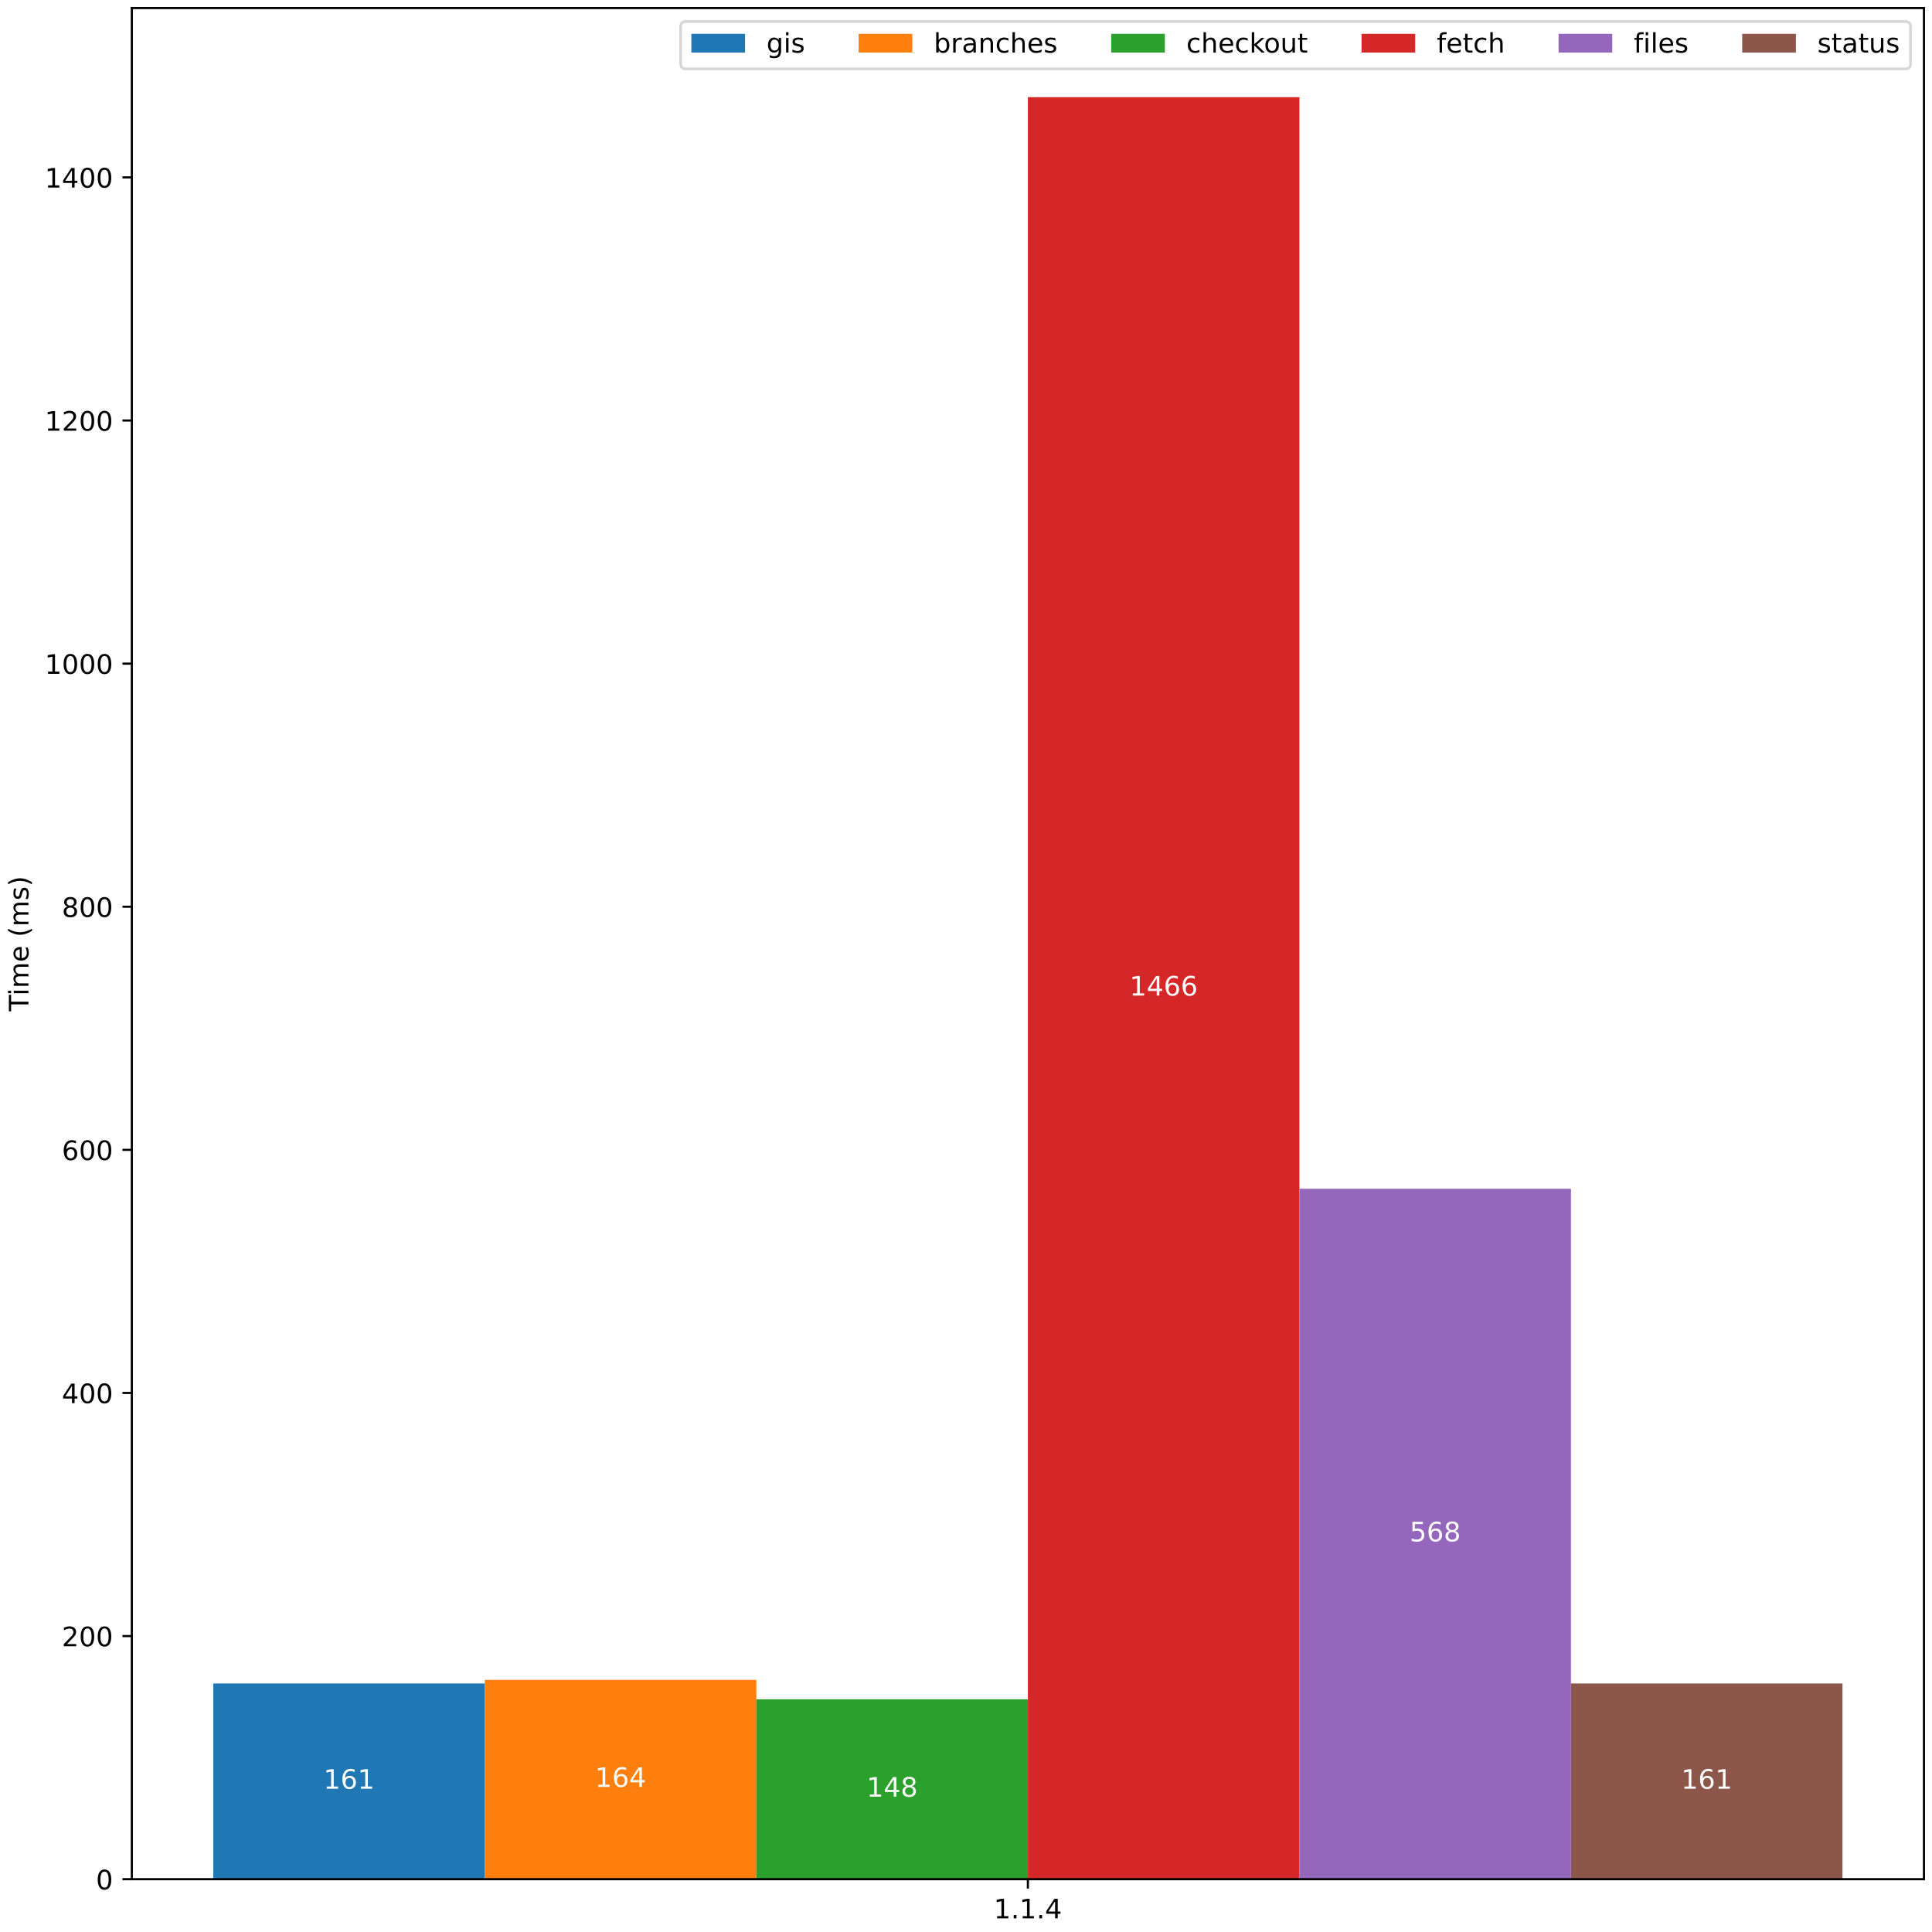
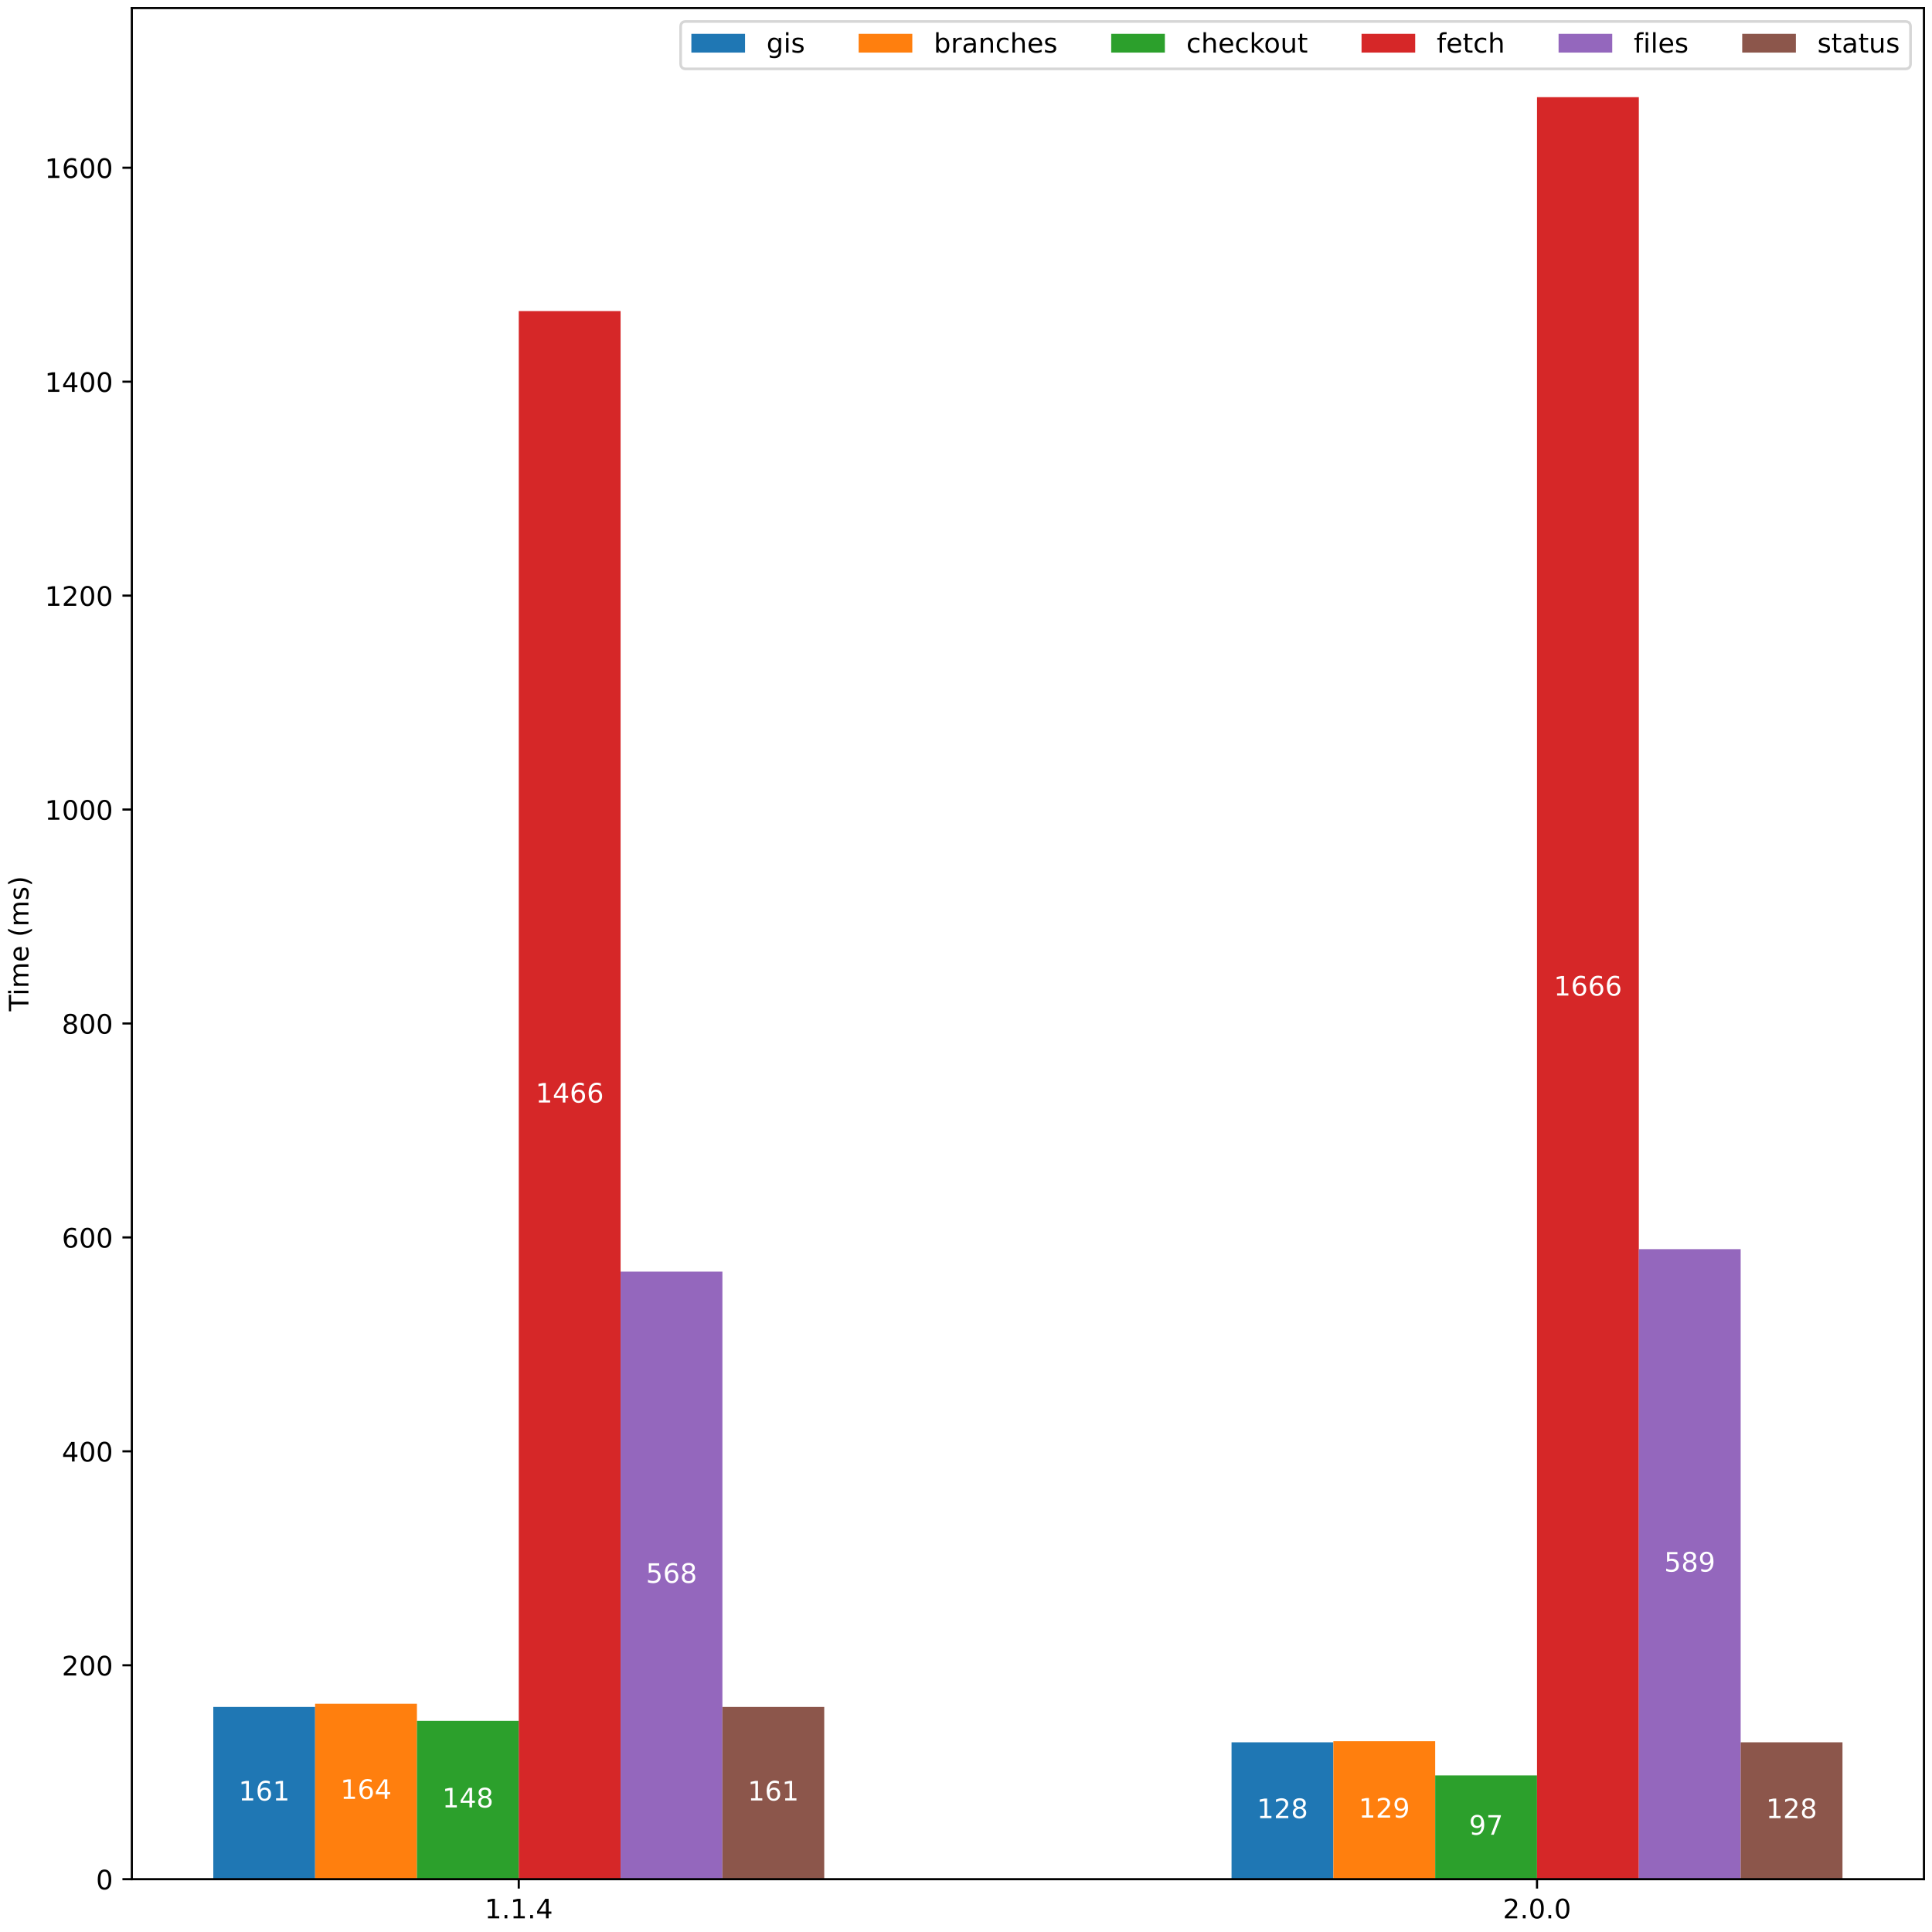
<svg xmlns="http://www.w3.org/2000/svg" xmlns:xlink="http://www.w3.org/1999/xlink" width="720pt" height="720pt" viewBox="0 0 720 720" version="1.1">
  <defs>
    <style type="text/css">*{stroke-linejoin: round; stroke-linecap: butt}</style>
  </defs>
  <g id="figure_1">
    <g id="patch_1">
      <path d="M 0 720  L 720 720  L 720 0  L 0 0  z " style="fill: #ffffff" />
    </g>
    <g id="axes_1">
      <g id="patch_2">
        <path d="M 49.128 700.322  L 717 700.322  L 717 3  L 49.128 3  z " style="fill: #ffffff" />
      </g>
      <g id="patch_3">
-         <path d="M 79.486 700.322  L 180.679 700.322  L 180.679 627.387  L 79.486 627.387  z " clip-path="url(#p3c51e7280e)" style="fill: #1f77b4" />
+         <path d="M 79.486 700.322  L 117.433 700.322  L 117.433 636.142  L 79.486 636.142  z " clip-path="url(#pac0bb579d7)" style="fill: #1f77b4" />
      </g>
      <g id="patch_4">
-         <path d="M 180.679 700.322  L 281.871 700.322  L 281.871 626.028  L 180.679 626.028  z " clip-path="url(#p3c51e7280e)" style="fill: #ff7f0e" />
+         <path d="M 458.959 700.322  L 496.906 700.322  L 496.906 649.297  L 458.959 649.297  z " clip-path="url(#pac0bb579d7)" style="fill: #1f77b4" />
      </g>
      <g id="patch_5">
-         <path d="M 281.871 700.322  L 383.064 700.322  L 383.064 633.276  L 281.871 633.276  z " clip-path="url(#p3c51e7280e)" style="fill: #2ca02c" />
+         <path d="M 117.433 700.322  L 155.381 700.322  L 155.381 634.947  L 117.433 634.947  z " clip-path="url(#pac0bb579d7)" style="fill: #ff7f0e" />
      </g>
      <g id="patch_6">
-         <path d="M 383.064 700.322  L 484.257 700.322  L 484.257 36.206  L 383.064 36.206  z " clip-path="url(#p3c51e7280e)" style="fill: #d62728" />
+         <path d="M 496.906 700.322  L 534.853 700.322  L 534.853 648.899  L 496.906 648.899  z " clip-path="url(#pac0bb579d7)" style="fill: #ff7f0e" />
      </g>
      <g id="patch_7">
-         <path d="M 484.257 700.322  L 585.449 700.322  L 585.449 443.011  L 484.257 443.011  z " clip-path="url(#p3c51e7280e)" style="fill: #9467bd" />
+         <path d="M 155.381 700.322  L 193.328 700.322  L 193.328 641.325  L 155.381 641.325  z " clip-path="url(#pac0bb579d7)" style="fill: #2ca02c" />
      </g>
      <g id="patch_8">
-         <path d="M 585.449 700.322  L 686.642 700.322  L 686.642 627.387  L 585.449 627.387  z " clip-path="url(#p3c51e7280e)" style="fill: #8c564b" />
+         <path d="M 534.853 700.322  L 572.8 700.322  L 572.8 661.655  L 534.853 661.655  z " clip-path="url(#pac0bb579d7)" style="fill: #2ca02c" />
+       </g>
+       <g id="patch_9">
+         <path d="M 193.328 700.322  L 231.275 700.322  L 231.275 115.932  L 193.328 115.932  z " clip-path="url(#pac0bb579d7)" style="fill: #d62728" />
+       </g>
+       <g id="patch_10">
+         <path d="M 572.8 700.322  L 610.747 700.322  L 610.747 36.206  L 572.8 36.206  z " clip-path="url(#pac0bb579d7)" style="fill: #d62728" />
+       </g>
+       <g id="patch_11">
+         <path d="M 231.275 700.322  L 269.222 700.322  L 269.222 473.9  L 231.275 473.9  z " clip-path="url(#pac0bb579d7)" style="fill: #9467bd" />
+       </g>
+       <g id="patch_12">
+         <path d="M 610.747 700.322  L 648.695 700.322  L 648.695 465.529  L 610.747 465.529  z " clip-path="url(#pac0bb579d7)" style="fill: #9467bd" />
+       </g>
+       <g id="patch_13">
+         <path d="M 269.222 700.322  L 307.17 700.322  L 307.17 636.142  L 269.222 636.142  z " clip-path="url(#pac0bb579d7)" style="fill: #8c564b" />
+       </g>
+       <g id="patch_14">
+         <path d="M 648.695 700.322  L 686.642 700.322  L 686.642 649.297  L 648.695 649.297  z " clip-path="url(#pac0bb579d7)" style="fill: #8c564b" />
      </g>
      <g id="matplotlib.axis_1">
        <g id="xtick_1">
          <g id="line2d_1">
            <defs>
-               <path id="m90d30bea51" d="M 0 0  L 0 3.5  " style="stroke: #000000; stroke-width: 0.8" />
-             </defs>
-             <g>
-               <use xlink:href="#m90d30bea51" x="383.064" y="700.322" style="stroke: #000000; stroke-width: 0.8" />
+               <path id="m6e37bcc696" d="M 0 0  L 0 3.5  " style="stroke: #000000; stroke-width: 0.8" />
+             </defs>
+             <g>
+               <use xlink:href="#m6e37bcc696" x="193.328" y="700.322" style="stroke: #000000; stroke-width: 0.8" />
            </g>
          </g>
          <g id="text_1">
-             <g transform="translate(370.3422 714.9201) scale(0.1 -0.1)">
+             <g transform="translate(180.606 714.9201) scale(0.1 -0.1)">
              <defs>
                <path id="DejaVuSans-31" d="M 794 531  L 1825 531  L 1825 4091  L 703 3866  L 703 4441  L 1819 4666  L 2450 4666  L 2450 531  L 3481 531  L 3481 0  L 794 0  L 794 531  z " transform="scale(0.015625)" />
                <path id="DejaVuSans-2e" d="M 684 794  L 1344 794  L 1344 0  L 684 0  L 684 794  z " transform="scale(0.015625)" />
                <path id="DejaVuSans-34" d="M 2419 4116  L 825 1625  L 2419 1625  L 2419 4116  z M 2253 4666  L 3047 4666  L 3047 1625  L 3713 1625  L 3713 1100  L 3047 1100  L 3047 0  L 2419 0  L 2419 1100  L 313 1100  L 313 1709  L 2253 4666  z " transform="scale(0.015625)" />
              </defs>
              <use xlink:href="#DejaVuSans-31" />
              <use xlink:href="#DejaVuSans-2e" x="63.623" />
              <use xlink:href="#DejaVuSans-31" x="95.41" />
              <use xlink:href="#DejaVuSans-2e" x="159.033" />
              <use xlink:href="#DejaVuSans-34" x="190.82" />
            </g>
          </g>
        </g>
+         <g id="xtick_2">
+           <g id="line2d_2">
+             <g>
+               <use xlink:href="#m6e37bcc696" x="572.8" y="700.322" style="stroke: #000000; stroke-width: 0.8" />
+             </g>
+           </g>
+           <g id="text_2">
+             <g transform="translate(560.0784 714.9201) scale(0.1 -0.1)">
+               <defs>
+                 <path id="DejaVuSans-32" d="M 1228 531  L 3431 531  L 3431 0  L 469 0  L 469 531  Q 828 903 1448 1529  Q 2069 2156 2228 2338  Q 2531 2678 2651 2914  Q 2772 3150 2772 3378  Q 2772 3750 2511 3984  Q 2250 4219 1831 4219  Q 1534 4219 1204 4116  Q 875 4013 500 3803  L 500 4441  Q 881 4594 1212 4672  Q 1544 4750 1819 4750  Q 2544 4750 2975 4387  Q 3406 4025 3406 3419  Q 3406 3131 3298 2873  Q 3191 2616 2906 2266  Q 2828 2175 2409 1742  Q 1991 1309 1228 531  z " transform="scale(0.015625)" />
+                 <path id="DejaVuSans-30" d="M 2034 4250  Q 1547 4250 1301 3770  Q 1056 3291 1056 2328  Q 1056 1369 1301 889  Q 1547 409 2034 409  Q 2525 409 2770 889  Q 3016 1369 3016 2328  Q 3016 3291 2770 3770  Q 2525 4250 2034 4250  z M 2034 4750  Q 2819 4750 3233 4129  Q 3647 3509 3647 2328  Q 3647 1150 3233 529  Q 2819 -91 2034 -91  Q 1250 -91 836 529  Q 422 1150 422 2328  Q 422 3509 836 4129  Q 1250 4750 2034 4750  z " transform="scale(0.015625)" />
+               </defs>
+               <use xlink:href="#DejaVuSans-32" />
+               <use xlink:href="#DejaVuSans-2e" x="63.623" />
+               <use xlink:href="#DejaVuSans-30" x="95.41" />
+               <use xlink:href="#DejaVuSans-2e" x="159.033" />
+               <use xlink:href="#DejaVuSans-30" x="190.82" />
+             </g>
+           </g>
+         </g>
      </g>
      <g id="matplotlib.axis_2">
        <g id="ytick_1">
-           <g id="line2d_2">
-             <defs>
-               <path id="m72f579a4dd" d="M 0 0  L -3.5 0  " style="stroke: #000000; stroke-width: 0.8" />
-             </defs>
-             <g>
-               <use xlink:href="#m72f579a4dd" x="49.128" y="700.322" style="stroke: #000000; stroke-width: 0.8" />
-             </g>
-           </g>
-           <g id="text_2">
+           <g id="line2d_3">
+             <defs>
+               <path id="mee620f726d" d="M 0 0  L -3.5 0  " style="stroke: #000000; stroke-width: 0.8" />
+             </defs>
+             <g>
+               <use xlink:href="#mee620f726d" x="49.128" y="700.322" style="stroke: #000000; stroke-width: 0.8" />
+             </g>
+           </g>
+           <g id="text_3">
            <g transform="translate(35.76586 704.1209) scale(0.1 -0.1)">
-               <defs>
-                 <path id="DejaVuSans-30" d="M 2034 4250  Q 1547 4250 1301 3770  Q 1056 3291 1056 2328  Q 1056 1369 1301 889  Q 1547 409 2034 409  Q 2525 409 2770 889  Q 3016 1369 3016 2328  Q 3016 3291 2770 3770  Q 2525 4250 2034 4250  z M 2034 4750  Q 2819 4750 3233 4129  Q 3647 3509 3647 2328  Q 3647 1150 3233 529  Q 2819 -91 2034 -91  Q 1250 -91 836 529  Q 422 1150 422 2328  Q 422 3509 836 4129  Q 1250 4750 2034 4750  z " transform="scale(0.015625)" />
-               </defs>
              <use xlink:href="#DejaVuSans-30" />
            </g>
          </g>
        </g>
        <g id="ytick_2">
-           <g id="line2d_3">
-             <g>
-               <use xlink:href="#m72f579a4dd" x="49.128" y="609.719" style="stroke: #000000; stroke-width: 0.8" />
-             </g>
-           </g>
-           <g id="text_3">
-             <g transform="translate(23.04087 613.5185) scale(0.1 -0.1)">
-               <defs>
-                 <path id="DejaVuSans-32" d="M 1228 531  L 3431 531  L 3431 0  L 469 0  L 469 531  Q 828 903 1448 1529  Q 2069 2156 2228 2338  Q 2531 2678 2651 2914  Q 2772 3150 2772 3378  Q 2772 3750 2511 3984  Q 2250 4219 1831 4219  Q 1534 4219 1204 4116  Q 875 4013 500 3803  L 500 4441  Q 881 4594 1212 4672  Q 1544 4750 1819 4750  Q 2544 4750 2975 4387  Q 3406 4025 3406 3419  Q 3406 3131 3298 2873  Q 3191 2616 2906 2266  Q 2828 2175 2409 1742  Q 1991 1309 1228 531  z " transform="scale(0.015625)" />
-               </defs>
+           <g id="line2d_4">
+             <g>
+               <use xlink:href="#mee620f726d" x="49.128" y="620.596" style="stroke: #000000; stroke-width: 0.8" />
+             </g>
+           </g>
+           <g id="text_4">
+             <g transform="translate(23.04087 624.3951) scale(0.1 -0.1)">
              <use xlink:href="#DejaVuSans-32" />
              <use xlink:href="#DejaVuSans-30" x="63.623" />
              <use xlink:href="#DejaVuSans-30" x="127.246" />
            </g>
          </g>
        </g>
        <g id="ytick_3">
-           <g id="line2d_4">
-             <g>
-               <use xlink:href="#m72f579a4dd" x="49.128" y="519.117" style="stroke: #000000; stroke-width: 0.8" />
-             </g>
-           </g>
-           <g id="text_4">
-             <g transform="translate(23.04087 522.916) scale(0.1 -0.1)">
+           <g id="line2d_5">
+             <g>
+               <use xlink:href="#mee620f726d" x="49.128" y="540.87" style="stroke: #000000; stroke-width: 0.8" />
+             </g>
+           </g>
+           <g id="text_5">
+             <g transform="translate(23.04087 544.6693) scale(0.1 -0.1)">
              <use xlink:href="#DejaVuSans-34" />
              <use xlink:href="#DejaVuSans-30" x="63.623" />
              <use xlink:href="#DejaVuSans-30" x="127.246" />
            </g>
          </g>
        </g>
        <g id="ytick_4">
-           <g id="line2d_5">
-             <g>
-               <use xlink:href="#m72f579a4dd" x="49.128" y="428.514" style="stroke: #000000; stroke-width: 0.8" />
-             </g>
-           </g>
-           <g id="text_5">
-             <g transform="translate(23.04087 432.3136) scale(0.1 -0.1)">
+           <g id="line2d_6">
+             <g>
+               <use xlink:href="#mee620f726d" x="49.128" y="461.144" style="stroke: #000000; stroke-width: 0.8" />
+             </g>
+           </g>
+           <g id="text_6">
+             <g transform="translate(23.04087 464.9436) scale(0.1 -0.1)">
              <defs>
                <path id="DejaVuSans-36" d="M 2113 2584  Q 1688 2584 1439 2293  Q 1191 2003 1191 1497  Q 1191 994 1439 701  Q 1688 409 2113 409  Q 2538 409 2786 701  Q 3034 994 3034 1497  Q 3034 2003 2786 2293  Q 2538 2584 2113 2584  z M 3366 4563  L 3366 3988  Q 3128 4100 2886 4159  Q 2644 4219 2406 4219  Q 1781 4219 1451 3797  Q 1122 3375 1075 2522  Q 1259 2794 1537 2939  Q 1816 3084 2150 3084  Q 2853 3084 3261 2657  Q 3669 2231 3669 1497  Q 3669 778 3244 343  Q 2819 -91 2113 -91  Q 1303 -91 875 529  Q 447 1150 447 2328  Q 447 3434 972 4092  Q 1497 4750 2381 4750  Q 2619 4750 2861 4703  Q 3103 4656 3366 4563  z " transform="scale(0.015625)" />
              </defs>
              <use xlink:href="#DejaVuSans-36" />
              <use xlink:href="#DejaVuSans-30" x="63.623" />
              <use xlink:href="#DejaVuSans-30" x="127.246" />
            </g>
          </g>
        </g>
        <g id="ytick_5">
-           <g id="line2d_6">
-             <g>
-               <use xlink:href="#m72f579a4dd" x="49.128" y="337.912" style="stroke: #000000; stroke-width: 0.8" />
-             </g>
-           </g>
-           <g id="text_6">
-             <g transform="translate(23.04087 341.7112) scale(0.1 -0.1)">
+           <g id="line2d_7">
+             <g>
+               <use xlink:href="#mee620f726d" x="49.128" y="381.419" style="stroke: #000000; stroke-width: 0.8" />
+             </g>
+           </g>
+           <g id="text_7">
+             <g transform="translate(23.04087 385.2178) scale(0.1 -0.1)">
              <defs>
                <path id="DejaVuSans-38" d="M 2034 2216  Q 1584 2216 1326 1975  Q 1069 1734 1069 1313  Q 1069 891 1326 650  Q 1584 409 2034 409  Q 2484 409 2743 651  Q 3003 894 3003 1313  Q 3003 1734 2745 1975  Q 2488 2216 2034 2216  z M 1403 2484  Q 997 2584 770 2862  Q 544 3141 544 3541  Q 544 4100 942 4425  Q 1341 4750 2034 4750  Q 2731 4750 3128 4425  Q 3525 4100 3525 3541  Q 3525 3141 3298 2862  Q 3072 2584 2669 2484  Q 3125 2378 3379 2068  Q 3634 1759 3634 1313  Q 3634 634 3220 271  Q 2806 -91 2034 -91  Q 1263 -91 848 271  Q 434 634 434 1313  Q 434 1759 690 2068  Q 947 2378 1403 2484  z M 1172 3481  Q 1172 3119 1398 2916  Q 1625 2713 2034 2713  Q 2441 2713 2670 2916  Q 2900 3119 2900 3481  Q 2900 3844 2670 4047  Q 2441 4250 2034 4250  Q 1625 4250 1398 4047  Q 1172 3844 1172 3481  z " transform="scale(0.015625)" />
              </defs>
              <use xlink:href="#DejaVuSans-38" />
              <use xlink:href="#DejaVuSans-30" x="63.623" />
              <use xlink:href="#DejaVuSans-30" x="127.246" />
            </g>
          </g>
        </g>
        <g id="ytick_6">
-           <g id="line2d_7">
-             <g>
-               <use xlink:href="#m72f579a4dd" x="49.128" y="247.31" style="stroke: #000000; stroke-width: 0.8" />
-             </g>
-           </g>
-           <g id="text_7">
-             <g transform="translate(16.67836 251.1088) scale(0.1 -0.1)">
+           <g id="line2d_8">
+             <g>
+               <use xlink:href="#mee620f726d" x="49.128" y="301.693" style="stroke: #000000; stroke-width: 0.8" />
+             </g>
+           </g>
+           <g id="text_8">
+             <g transform="translate(16.67836 305.492) scale(0.1 -0.1)">
              <use xlink:href="#DejaVuSans-31" />
              <use xlink:href="#DejaVuSans-30" x="63.623" />
              <use xlink:href="#DejaVuSans-30" x="127.246" />
              <use xlink:href="#DejaVuSans-30" x="190.869" />
            </g>
          </g>
        </g>
        <g id="ytick_7">
-           <g id="line2d_8">
-             <g>
-               <use xlink:href="#m72f579a4dd" x="49.128" y="156.707" style="stroke: #000000; stroke-width: 0.8" />
-             </g>
-           </g>
-           <g id="text_8">
-             <g transform="translate(16.67836 160.5064) scale(0.1 -0.1)">
+           <g id="line2d_9">
+             <g>
+               <use xlink:href="#mee620f726d" x="49.128" y="221.967" style="stroke: #000000; stroke-width: 0.8" />
+             </g>
+           </g>
+           <g id="text_9">
+             <g transform="translate(16.67836 225.7663) scale(0.1 -0.1)">
              <use xlink:href="#DejaVuSans-31" />
              <use xlink:href="#DejaVuSans-32" x="63.623" />
              <use xlink:href="#DejaVuSans-30" x="127.246" />
              <use xlink:href="#DejaVuSans-30" x="190.869" />
            </g>
          </g>
        </g>
        <g id="ytick_8">
-           <g id="line2d_9">
-             <g>
-               <use xlink:href="#m72f579a4dd" x="49.128" y="66.105" style="stroke: #000000; stroke-width: 0.8" />
-             </g>
-           </g>
-           <g id="text_9">
-             <g transform="translate(16.67836 69.90403) scale(0.1 -0.1)">
+           <g id="line2d_10">
+             <g>
+               <use xlink:href="#mee620f726d" x="49.128" y="142.241" style="stroke: #000000; stroke-width: 0.8" />
+             </g>
+           </g>
+           <g id="text_10">
+             <g transform="translate(16.67836 146.0405) scale(0.1 -0.1)">
              <use xlink:href="#DejaVuSans-31" />
              <use xlink:href="#DejaVuSans-34" x="63.623" />
              <use xlink:href="#DejaVuSans-30" x="127.246" />
              <use xlink:href="#DejaVuSans-30" x="190.869" />
            </g>
          </g>
        </g>
-         <g id="text_10">
+         <g id="ytick_9">
+           <g id="line2d_11">
+             <g>
+               <use xlink:href="#mee620f726d" x="49.128" y="62.516" style="stroke: #000000; stroke-width: 0.8" />
+             </g>
+           </g>
+           <g id="text_11">
+             <g transform="translate(16.67836 66.31474) scale(0.1 -0.1)">
+               <use xlink:href="#DejaVuSans-31" />
+               <use xlink:href="#DejaVuSans-36" x="63.623" />
+               <use xlink:href="#DejaVuSans-30" x="127.246" />
+               <use xlink:href="#DejaVuSans-30" x="190.869" />
+             </g>
+           </g>
+         </g>
+         <g id="text_12">
          <g transform="translate(10.59868 376.8602) rotate(-90) scale(0.1 -0.1)">
            <defs>
              <path id="DejaVuSans-54" d="M -19 4666  L 3928 4666  L 3928 4134  L 2272 4134  L 2272 0  L 1638 0  L 1638 4134  L -19 4134  L -19 4666  z " transform="scale(0.015625)" />
              <path id="DejaVuSans-69" d="M 603 3500  L 1178 3500  L 1178 0  L 603 0  L 603 3500  z M 603 4863  L 1178 4863  L 1178 4134  L 603 4134  L 603 4863  z " transform="scale(0.015625)" />
              <path id="DejaVuSans-6d" d="M 3328 2828  Q 3544 3216 3844 3400  Q 4144 3584 4550 3584  Q 5097 3584 5394 3201  Q 5691 2819 5691 2113  L 5691 0  L 5113 0  L 5113 2094  Q 5113 2597 4934 2840  Q 4756 3084 4391 3084  Q 3944 3084 3684 2787  Q 3425 2491 3425 1978  L 3425 0  L 2847 0  L 2847 2094  Q 2847 2600 2669 2842  Q 2491 3084 2119 3084  Q 1678 3084 1418 2786  Q 1159 2488 1159 1978  L 1159 0  L 581 0  L 581 3500  L 1159 3500  L 1159 2956  Q 1356 3278 1631 3431  Q 1906 3584 2284 3584  Q 2666 3584 2933 3390  Q 3200 3197 3328 2828  z " transform="scale(0.015625)" />
              <path id="DejaVuSans-65" d="M 3597 1894  L 3597 1613  L 953 1613  Q 991 1019 1311 708  Q 1631 397 2203 397  Q 2534 397 2845 478  Q 3156 559 3463 722  L 3463 178  Q 3153 47 2828 -22  Q 2503 -91 2169 -91  Q 1331 -91 842 396  Q 353 884 353 1716  Q 353 2575 817 3079  Q 1281 3584 2069 3584  Q 2775 3584 3186 3129  Q 3597 2675 3597 1894  z M 3022 2063  Q 3016 2534 2758 2815  Q 2500 3097 2075 3097  Q 1594 3097 1305 2825  Q 1016 2553 972 2059  L 3022 2063  z " transform="scale(0.015625)" />
              <path id="DejaVuSans-20" transform="scale(0.015625)" />
              <path id="DejaVuSans-28" d="M 1984 4856  Q 1566 4138 1362 3434  Q 1159 2731 1159 2009  Q 1159 1288 1364 580  Q 1569 -128 1984 -844  L 1484 -844  Q 1016 -109 783 600  Q 550 1309 550 2009  Q 550 2706 781 3412  Q 1013 4119 1484 4856  L 1984 4856  z " transform="scale(0.015625)" />
              <path id="DejaVuSans-73" d="M 2834 3397  L 2834 2853  Q 2591 2978 2328 3040  Q 2066 3103 1784 3103  Q 1356 3103 1142 2972  Q 928 2841 928 2578  Q 928 2378 1081 2264  Q 1234 2150 1697 2047  L 1894 2003  Q 2506 1872 2764 1633  Q 3022 1394 3022 966  Q 3022 478 2636 193  Q 2250 -91 1575 -91  Q 1294 -91 989 -36  Q 684 19 347 128  L 347 722  Q 666 556 975 473  Q 1284 391 1588 391  Q 1994 391 2212 530  Q 2431 669 2431 922  Q 2431 1156 2273 1281  Q 2116 1406 1581 1522  L 1381 1569  Q 847 1681 609 1914  Q 372 2147 372 2553  Q 372 3047 722 3315  Q 1072 3584 1716 3584  Q 2034 3584 2315 3537  Q 2597 3491 2834 3397  z " transform="scale(0.015625)" />
              <path id="DejaVuSans-29" d="M 513 4856  L 1013 4856  Q 1481 4119 1714 3412  Q 1947 2706 1947 2009  Q 1947 1309 1714 600  Q 1481 -109 1013 -844  L 513 -844  Q 928 -128 1133 580  Q 1338 1288 1338 2009  Q 1338 2731 1133 3434  Q 928 4138 513 4856  z " transform="scale(0.015625)" />
            </defs>
            <use xlink:href="#DejaVuSans-54" />
            <use xlink:href="#DejaVuSans-69" x="57.959" />
            <use xlink:href="#DejaVuSans-6d" x="85.742" />
            <use xlink:href="#DejaVuSans-65" x="183.154" />
            <use xlink:href="#DejaVuSans-20" x="244.678" />
            <use xlink:href="#DejaVuSans-28" x="276.465" />
            <use xlink:href="#DejaVuSans-6d" x="315.479" />
            <use xlink:href="#DejaVuSans-73" x="412.891" />
            <use xlink:href="#DejaVuSans-29" x="464.99" />
          </g>
        </g>
      </g>
-       <g id="patch_9">
+       <g id="patch_15">
        <path d="M 49.128 700.322  L 49.128 3  " style="fill: none; stroke: #000000; stroke-width: 0.8; stroke-linejoin: miter; stroke-linecap: square" />
      </g>
-       <g id="patch_10">
+       <g id="patch_16">
        <path d="M 717 700.322  L 717 3  " style="fill: none; stroke: #000000; stroke-width: 0.8; stroke-linejoin: miter; stroke-linecap: square" />
      </g>
-       <g id="patch_11">
+       <g id="patch_17">
        <path d="M 49.128 700.322  L 717 700.322  " style="fill: none; stroke: #000000; stroke-width: 0.8; stroke-linejoin: miter; stroke-linecap: square" />
      </g>
-       <g id="patch_12">
+       <g id="patch_18">
        <path d="M 49.128 3  L 717 3  " style="fill: none; stroke: #000000; stroke-width: 0.8; stroke-linejoin: miter; stroke-linecap: square" />
      </g>
-       <g id="text_11">
-         <g style="fill: #ffffff" transform="translate(120.5387 666.6135) scale(0.1 -0.1)">
+       <g id="text_13">
+         <g style="fill: #ffffff" transform="translate(88.91603 670.9914) scale(0.1 -0.1)">
          <use xlink:href="#DejaVuSans-31" />
          <use xlink:href="#DejaVuSans-36" x="63.623" />
          <use xlink:href="#DejaVuSans-31" x="127.246" />
        </g>
      </g>
-       <g id="text_12">
-         <g style="fill: #ffffff" transform="translate(221.7314 665.934) scale(0.1 -0.1)">
+       <g id="text_14">
+         <g style="fill: #ffffff" transform="translate(468.3884 677.5688) scale(0.1 -0.1)">
+           <use xlink:href="#DejaVuSans-31" />
+           <use xlink:href="#DejaVuSans-32" x="63.623" />
+           <use xlink:href="#DejaVuSans-38" x="127.246" />
+         </g>
+       </g>
+       <g id="text_15">
+         <g style="fill: #ffffff" transform="translate(126.8633 670.3934) scale(0.1 -0.1)">
          <use xlink:href="#DejaVuSans-31" />
          <use xlink:href="#DejaVuSans-36" x="63.623" />
          <use xlink:href="#DejaVuSans-34" x="127.246" />
        </g>
      </g>
-       <g id="text_13">
-         <g style="fill: #ffffff" transform="translate(322.924 669.5581) scale(0.1 -0.1)">
+       <g id="text_16">
+         <g style="fill: #ffffff" transform="translate(506.3356 677.3695) scale(0.1 -0.1)">
+           <defs>
+             <path id="DejaVuSans-39" d="M 703 97  L 703 672  Q 941 559 1184 500  Q 1428 441 1663 441  Q 2288 441 2617 861  Q 2947 1281 2994 2138  Q 2813 1869 2534 1725  Q 2256 1581 1919 1581  Q 1219 1581 811 2004  Q 403 2428 403 3163  Q 403 3881 828 4315  Q 1253 4750 1959 4750  Q 2769 4750 3195 4129  Q 3622 3509 3622 2328  Q 3622 1225 3098 567  Q 2575 -91 1691 -91  Q 1453 -91 1209 -44  Q 966 3 703 97  z M 1959 2075  Q 2384 2075 2632 2365  Q 2881 2656 2881 3163  Q 2881 3666 2632 3958  Q 2384 4250 1959 4250  Q 1534 4250 1286 3958  Q 1038 3666 1038 3163  Q 1038 2656 1286 2365  Q 1534 2075 1959 2075  z " transform="scale(0.015625)" />
+           </defs>
+           <use xlink:href="#DejaVuSans-31" />
+           <use xlink:href="#DejaVuSans-32" x="63.623" />
+           <use xlink:href="#DejaVuSans-39" x="127.246" />
+         </g>
+       </g>
+       <g id="text_17">
+         <g style="fill: #ffffff" transform="translate(164.8105 673.5825) scale(0.1 -0.1)">
          <use xlink:href="#DejaVuSans-31" />
          <use xlink:href="#DejaVuSans-34" x="63.623" />
          <use xlink:href="#DejaVuSans-38" x="127.246" />
        </g>
      </g>
-       <g id="text_14">
-         <g style="fill: #ffffff" transform="translate(420.9354 371.0232) scale(0.1 -0.1)">
+       <g id="text_18">
+         <g style="fill: #ffffff" transform="translate(547.4641 683.7475) scale(0.1 -0.1)">
+           <defs>
+             <path id="DejaVuSans-37" d="M 525 4666  L 3525 4666  L 3525 4397  L 1831 0  L 1172 0  L 2766 4134  L 525 4134  L 525 4666  z " transform="scale(0.015625)" />
+           </defs>
+           <use xlink:href="#DejaVuSans-39" />
+           <use xlink:href="#DejaVuSans-37" x="63.623" />
+         </g>
+       </g>
+       <g id="text_19">
+         <g style="fill: #ffffff" transform="translate(199.5765 410.8861) scale(0.1 -0.1)">
          <use xlink:href="#DejaVuSans-31" />
          <use xlink:href="#DejaVuSans-34" x="63.623" />
          <use xlink:href="#DejaVuSans-36" x="127.246" />
          <use xlink:href="#DejaVuSans-36" x="190.869" />
        </g>
      </g>
-       <g id="text_15">
-         <g style="fill: #ffffff" transform="translate(525.3093 574.4256) scale(0.1 -0.1)">
+       <g id="text_20">
+         <g style="fill: #ffffff" transform="translate(579.0489 371.0232) scale(0.1 -0.1)">
+           <use xlink:href="#DejaVuSans-31" />
+           <use xlink:href="#DejaVuSans-36" x="63.623" />
+           <use xlink:href="#DejaVuSans-36" x="127.246" />
+           <use xlink:href="#DejaVuSans-36" x="190.869" />
+         </g>
+       </g>
+       <g id="text_21">
+         <g style="fill: #ffffff" transform="translate(240.705 589.8704) scale(0.1 -0.1)">
          <defs>
            <path id="DejaVuSans-35" d="M 691 4666  L 3169 4666  L 3169 4134  L 1269 4134  L 1269 2991  Q 1406 3038 1543 3061  Q 1681 3084 1819 3084  Q 2600 3084 3056 2656  Q 3513 2228 3513 1497  Q 3513 744 3044 326  Q 2575 -91 1722 -91  Q 1428 -91 1123 -41  Q 819 9 494 109  L 494 744  Q 775 591 1075 516  Q 1375 441 1709 441  Q 2250 441 2565 725  Q 2881 1009 2881 1497  Q 2881 1984 2565 2268  Q 2250 2553 1709 2553  Q 1456 2553 1204 2497  Q 953 2441 691 2322  L 691 4666  z " transform="scale(0.015625)" />
          </defs>
          <use xlink:href="#DejaVuSans-35" />
          <use xlink:href="#DejaVuSans-36" x="63.623" />
          <use xlink:href="#DejaVuSans-38" x="127.246" />
        </g>
      </g>
-       <g id="text_16">
-         <g style="fill: #ffffff" transform="translate(626.5019 666.6135) scale(0.1 -0.1)">
+       <g id="text_22">
+         <g style="fill: #ffffff" transform="translate(620.1774 585.6848) scale(0.1 -0.1)">
+           <use xlink:href="#DejaVuSans-35" />
+           <use xlink:href="#DejaVuSans-38" x="63.623" />
+           <use xlink:href="#DejaVuSans-39" x="127.246" />
+         </g>
+       </g>
+       <g id="text_23">
+         <g style="fill: #ffffff" transform="translate(278.6522 670.9914) scale(0.1 -0.1)">
          <use xlink:href="#DejaVuSans-31" />
          <use xlink:href="#DejaVuSans-36" x="63.623" />
          <use xlink:href="#DejaVuSans-31" x="127.246" />
        </g>
      </g>
+       <g id="text_24">
+         <g style="fill: #ffffff" transform="translate(658.1246 677.5688) scale(0.1 -0.1)">
+           <use xlink:href="#DejaVuSans-31" />
+           <use xlink:href="#DejaVuSans-32" x="63.623" />
+           <use xlink:href="#DejaVuSans-38" x="127.246" />
+         </g>
+       </g>
      <g id="legend_1">
-         <g id="patch_13">
+         <g id="patch_19">
          <path d="M 255.654 25.678  L 710 25.678  Q 712 25.678 712 23.678  L 712 10  Q 712 8 710 8  L 255.654 8  Q 253.654 8 253.654 10  L 253.654 23.678  Q 253.654 25.678 255.654 25.678  z " style="fill: #ffffff; opacity: 0.8; stroke: #cccccc; stroke-linejoin: miter" />
        </g>
-         <g id="patch_14">
+         <g id="patch_20">
          <path d="M 257.654 19.599  L 277.654 19.599  L 277.654 12.599  L 257.654 12.599  z " style="fill: #1f77b4" />
        </g>
-         <g id="text_17">
+         <g id="text_25">
          <g transform="translate(285.6544 19.59868) scale(0.1 -0.1)">
            <defs>
              <path id="DejaVuSans-67" d="M 2906 1791  Q 2906 2416 2648 2759  Q 2391 3103 1925 3103  Q 1463 3103 1205 2759  Q 947 2416 947 1791  Q 947 1169 1205 825  Q 1463 481 1925 481  Q 2391 481 2648 825  Q 2906 1169 2906 1791  z M 3481 434  Q 3481 -459 3084 -895  Q 2688 -1331 1869 -1331  Q 1566 -1331 1297 -1286  Q 1028 -1241 775 -1147  L 775 -588  Q 1028 -725 1275 -790  Q 1522 -856 1778 -856  Q 2344 -856 2625 -561  Q 2906 -266 2906 331  L 2906 616  Q 2728 306 2450 153  Q 2172 0 1784 0  Q 1141 0 747 490  Q 353 981 353 1791  Q 353 2603 747 3093  Q 1141 3584 1784 3584  Q 2172 3584 2450 3431  Q 2728 3278 2906 2969  L 2906 3500  L 3481 3500  L 3481 434  z " transform="scale(0.015625)" />
            </defs>
            <use xlink:href="#DejaVuSans-67" />
            <use xlink:href="#DejaVuSans-69" x="63.477" />
            <use xlink:href="#DejaVuSans-73" x="91.26" />
          </g>
        </g>
-         <g id="patch_15">
+         <g id="patch_21">
          <path d="M 319.99 19.599  L 339.99 19.599  L 339.99 12.599  L 319.99 12.599  z " style="fill: #ff7f0e" />
        </g>
-         <g id="text_18">
+         <g id="text_26">
          <g transform="translate(347.9904 19.59868) scale(0.1 -0.1)">
            <defs>
              <path id="DejaVuSans-62" d="M 3116 1747  Q 3116 2381 2855 2742  Q 2594 3103 2138 3103  Q 1681 3103 1420 2742  Q 1159 2381 1159 1747  Q 1159 1113 1420 752  Q 1681 391 2138 391  Q 2594 391 2855 752  Q 3116 1113 3116 1747  z M 1159 2969  Q 1341 3281 1617 3432  Q 1894 3584 2278 3584  Q 2916 3584 3314 3078  Q 3713 2572 3713 1747  Q 3713 922 3314 415  Q 2916 -91 2278 -91  Q 1894 -91 1617 61  Q 1341 213 1159 525  L 1159 0  L 581 0  L 581 4863  L 1159 4863  L 1159 2969  z " transform="scale(0.015625)" />
              <path id="DejaVuSans-72" d="M 2631 2963  Q 2534 3019 2420 3045  Q 2306 3072 2169 3072  Q 1681 3072 1420 2755  Q 1159 2438 1159 1844  L 1159 0  L 581 0  L 581 3500  L 1159 3500  L 1159 2956  Q 1341 3275 1631 3429  Q 1922 3584 2338 3584  Q 2397 3584 2469 3576  Q 2541 3569 2628 3553  L 2631 2963  z " transform="scale(0.015625)" />
              <path id="DejaVuSans-61" d="M 2194 1759  Q 1497 1759 1228 1600  Q 959 1441 959 1056  Q 959 750 1161 570  Q 1363 391 1709 391  Q 2188 391 2477 730  Q 2766 1069 2766 1631  L 2766 1759  L 2194 1759  z M 3341 1997  L 3341 0  L 2766 0  L 2766 531  Q 2569 213 2275 61  Q 1981 -91 1556 -91  Q 1019 -91 701 211  Q 384 513 384 1019  Q 384 1609 779 1909  Q 1175 2209 1959 2209  L 2766 2209  L 2766 2266  Q 2766 2663 2505 2880  Q 2244 3097 1772 3097  Q 1472 3097 1187 3025  Q 903 2953 641 2809  L 641 3341  Q 956 3463 1253 3523  Q 1550 3584 1831 3584  Q 2591 3584 2966 3190  Q 3341 2797 3341 1997  z " transform="scale(0.015625)" />
              <path id="DejaVuSans-6e" d="M 3513 2113  L 3513 0  L 2938 0  L 2938 2094  Q 2938 2591 2744 2837  Q 2550 3084 2163 3084  Q 1697 3084 1428 2787  Q 1159 2491 1159 1978  L 1159 0  L 581 0  L 581 3500  L 1159 3500  L 1159 2956  Q 1366 3272 1645 3428  Q 1925 3584 2291 3584  Q 2894 3584 3203 3211  Q 3513 2838 3513 2113  z " transform="scale(0.015625)" />
              <path id="DejaVuSans-63" d="M 3122 3366  L 3122 2828  Q 2878 2963 2633 3030  Q 2388 3097 2138 3097  Q 1578 3097 1268 2742  Q 959 2388 959 1747  Q 959 1106 1268 751  Q 1578 397 2138 397  Q 2388 397 2633 464  Q 2878 531 3122 666  L 3122 134  Q 2881 22 2623 -34  Q 2366 -91 2075 -91  Q 1284 -91 818 406  Q 353 903 353 1747  Q 353 2603 823 3093  Q 1294 3584 2113 3584  Q 2378 3584 2631 3529  Q 2884 3475 3122 3366  z " transform="scale(0.015625)" />
              <path id="DejaVuSans-68" d="M 3513 2113  L 3513 0  L 2938 0  L 2938 2094  Q 2938 2591 2744 2837  Q 2550 3084 2163 3084  Q 1697 3084 1428 2787  Q 1159 2491 1159 1978  L 1159 0  L 581 0  L 581 4863  L 1159 4863  L 1159 2956  Q 1366 3272 1645 3428  Q 1925 3584 2291 3584  Q 2894 3584 3203 3211  Q 3513 2838 3513 2113  z " transform="scale(0.015625)" />
            </defs>
            <use xlink:href="#DejaVuSans-62" />
            <use xlink:href="#DejaVuSans-72" x="63.477" />
            <use xlink:href="#DejaVuSans-61" x="104.59" />
            <use xlink:href="#DejaVuSans-6e" x="165.869" />
            <use xlink:href="#DejaVuSans-63" x="229.248" />
            <use xlink:href="#DejaVuSans-68" x="284.229" />
            <use xlink:href="#DejaVuSans-65" x="347.607" />
            <use xlink:href="#DejaVuSans-73" x="409.131" />
          </g>
        </g>
-         <g id="patch_16">
+         <g id="patch_22">
          <path d="M 414.114 19.599  L 434.114 19.599  L 434.114 12.599  L 414.114 12.599  z " style="fill: #2ca02c" />
        </g>
-         <g id="text_19">
+         <g id="text_27">
          <g transform="translate(442.1138 19.59868) scale(0.1 -0.1)">
            <defs>
              <path id="DejaVuSans-6b" d="M 581 4863  L 1159 4863  L 1159 1991  L 2875 3500  L 3609 3500  L 1753 1863  L 3688 0  L 2938 0  L 1159 1709  L 1159 0  L 581 0  L 581 4863  z " transform="scale(0.015625)" />
              <path id="DejaVuSans-6f" d="M 1959 3097  Q 1497 3097 1228 2736  Q 959 2375 959 1747  Q 959 1119 1226 758  Q 1494 397 1959 397  Q 2419 397 2687 759  Q 2956 1122 2956 1747  Q 2956 2369 2687 2733  Q 2419 3097 1959 3097  z M 1959 3584  Q 2709 3584 3137 3096  Q 3566 2609 3566 1747  Q 3566 888 3137 398  Q 2709 -91 1959 -91  Q 1206 -91 779 398  Q 353 888 353 1747  Q 353 2609 779 3096  Q 1206 3584 1959 3584  z " transform="scale(0.015625)" />
              <path id="DejaVuSans-75" d="M 544 1381  L 544 3500  L 1119 3500  L 1119 1403  Q 1119 906 1312 657  Q 1506 409 1894 409  Q 2359 409 2629 706  Q 2900 1003 2900 1516  L 2900 3500  L 3475 3500  L 3475 0  L 2900 0  L 2900 538  Q 2691 219 2414 64  Q 2138 -91 1772 -91  Q 1169 -91 856 284  Q 544 659 544 1381  z M 1991 3584  L 1991 3584  z " transform="scale(0.015625)" />
              <path id="DejaVuSans-74" d="M 1172 4494  L 1172 3500  L 2356 3500  L 2356 3053  L 1172 3053  L 1172 1153  Q 1172 725 1289 603  Q 1406 481 1766 481  L 2356 481  L 2356 0  L 1766 0  Q 1100 0 847 248  Q 594 497 594 1153  L 594 3053  L 172 3053  L 172 3500  L 594 3500  L 594 4494  L 1172 4494  z " transform="scale(0.015625)" />
            </defs>
            <use xlink:href="#DejaVuSans-63" />
            <use xlink:href="#DejaVuSans-68" x="54.98" />
            <use xlink:href="#DejaVuSans-65" x="118.359" />
            <use xlink:href="#DejaVuSans-63" x="179.883" />
            <use xlink:href="#DejaVuSans-6b" x="234.863" />
            <use xlink:href="#DejaVuSans-6f" x="289.148" />
            <use xlink:href="#DejaVuSans-75" x="350.33" />
            <use xlink:href="#DejaVuSans-74" x="413.709" />
          </g>
        </g>
-         <g id="patch_17">
+         <g id="patch_23">
          <path d="M 507.406 19.599  L 527.406 19.599  L 527.406 12.599  L 507.406 12.599  z " style="fill: #d62728" />
        </g>
-         <g id="text_20">
+         <g id="text_28">
          <g transform="translate(535.406 19.59868) scale(0.1 -0.1)">
            <defs>
              <path id="DejaVuSans-66" d="M 2375 4863  L 2375 4384  L 1825 4384  Q 1516 4384 1395 4259  Q 1275 4134 1275 3809  L 1275 3500  L 2222 3500  L 2222 3053  L 1275 3053  L 1275 0  L 697 0  L 697 3053  L 147 3053  L 147 3500  L 697 3500  L 697 3744  Q 697 4328 969 4595  Q 1241 4863 1831 4863  L 2375 4863  z " transform="scale(0.015625)" />
            </defs>
            <use xlink:href="#DejaVuSans-66" />
            <use xlink:href="#DejaVuSans-65" x="35.205" />
            <use xlink:href="#DejaVuSans-74" x="96.729" />
            <use xlink:href="#DejaVuSans-63" x="135.938" />
            <use xlink:href="#DejaVuSans-68" x="190.918" />
          </g>
        </g>
-         <g id="patch_18">
+         <g id="patch_24">
          <path d="M 580.836 19.599  L 600.836 19.599  L 600.836 12.599  L 580.836 12.599  z " style="fill: #9467bd" />
        </g>
-         <g id="text_21">
+         <g id="text_29">
          <g transform="translate(608.8357 19.59868) scale(0.1 -0.1)">
            <defs>
              <path id="DejaVuSans-6c" d="M 603 4863  L 1178 4863  L 1178 0  L 603 0  L 603 4863  z " transform="scale(0.015625)" />
            </defs>
            <use xlink:href="#DejaVuSans-66" />
            <use xlink:href="#DejaVuSans-69" x="35.205" />
            <use xlink:href="#DejaVuSans-6c" x="62.988" />
            <use xlink:href="#DejaVuSans-65" x="90.771" />
            <use xlink:href="#DejaVuSans-73" x="152.295" />
          </g>
        </g>
-         <g id="patch_19">
+         <g id="patch_25">
          <path d="M 649.275 19.599  L 669.275 19.599  L 669.275 12.599  L 649.275 12.599  z " style="fill: #8c564b" />
        </g>
-         <g id="text_22">
+         <g id="text_30">
          <g transform="translate(677.2748 19.59868) scale(0.1 -0.1)">
            <use xlink:href="#DejaVuSans-73" />
            <use xlink:href="#DejaVuSans-74" x="52.1" />
            <use xlink:href="#DejaVuSans-61" x="91.309" />
            <use xlink:href="#DejaVuSans-74" x="152.588" />
            <use xlink:href="#DejaVuSans-75" x="191.797" />
            <use xlink:href="#DejaVuSans-73" x="255.176" />
          </g>
        </g>
      </g>
    </g>
  </g>
  <defs>
-     <clipPath id="p3c51e7280e">
+     <clipPath id="pac0bb579d7">
      <rect x="49.128" y="3" width="667.871" height="697.321" />
    </clipPath>
  </defs>
</svg>
